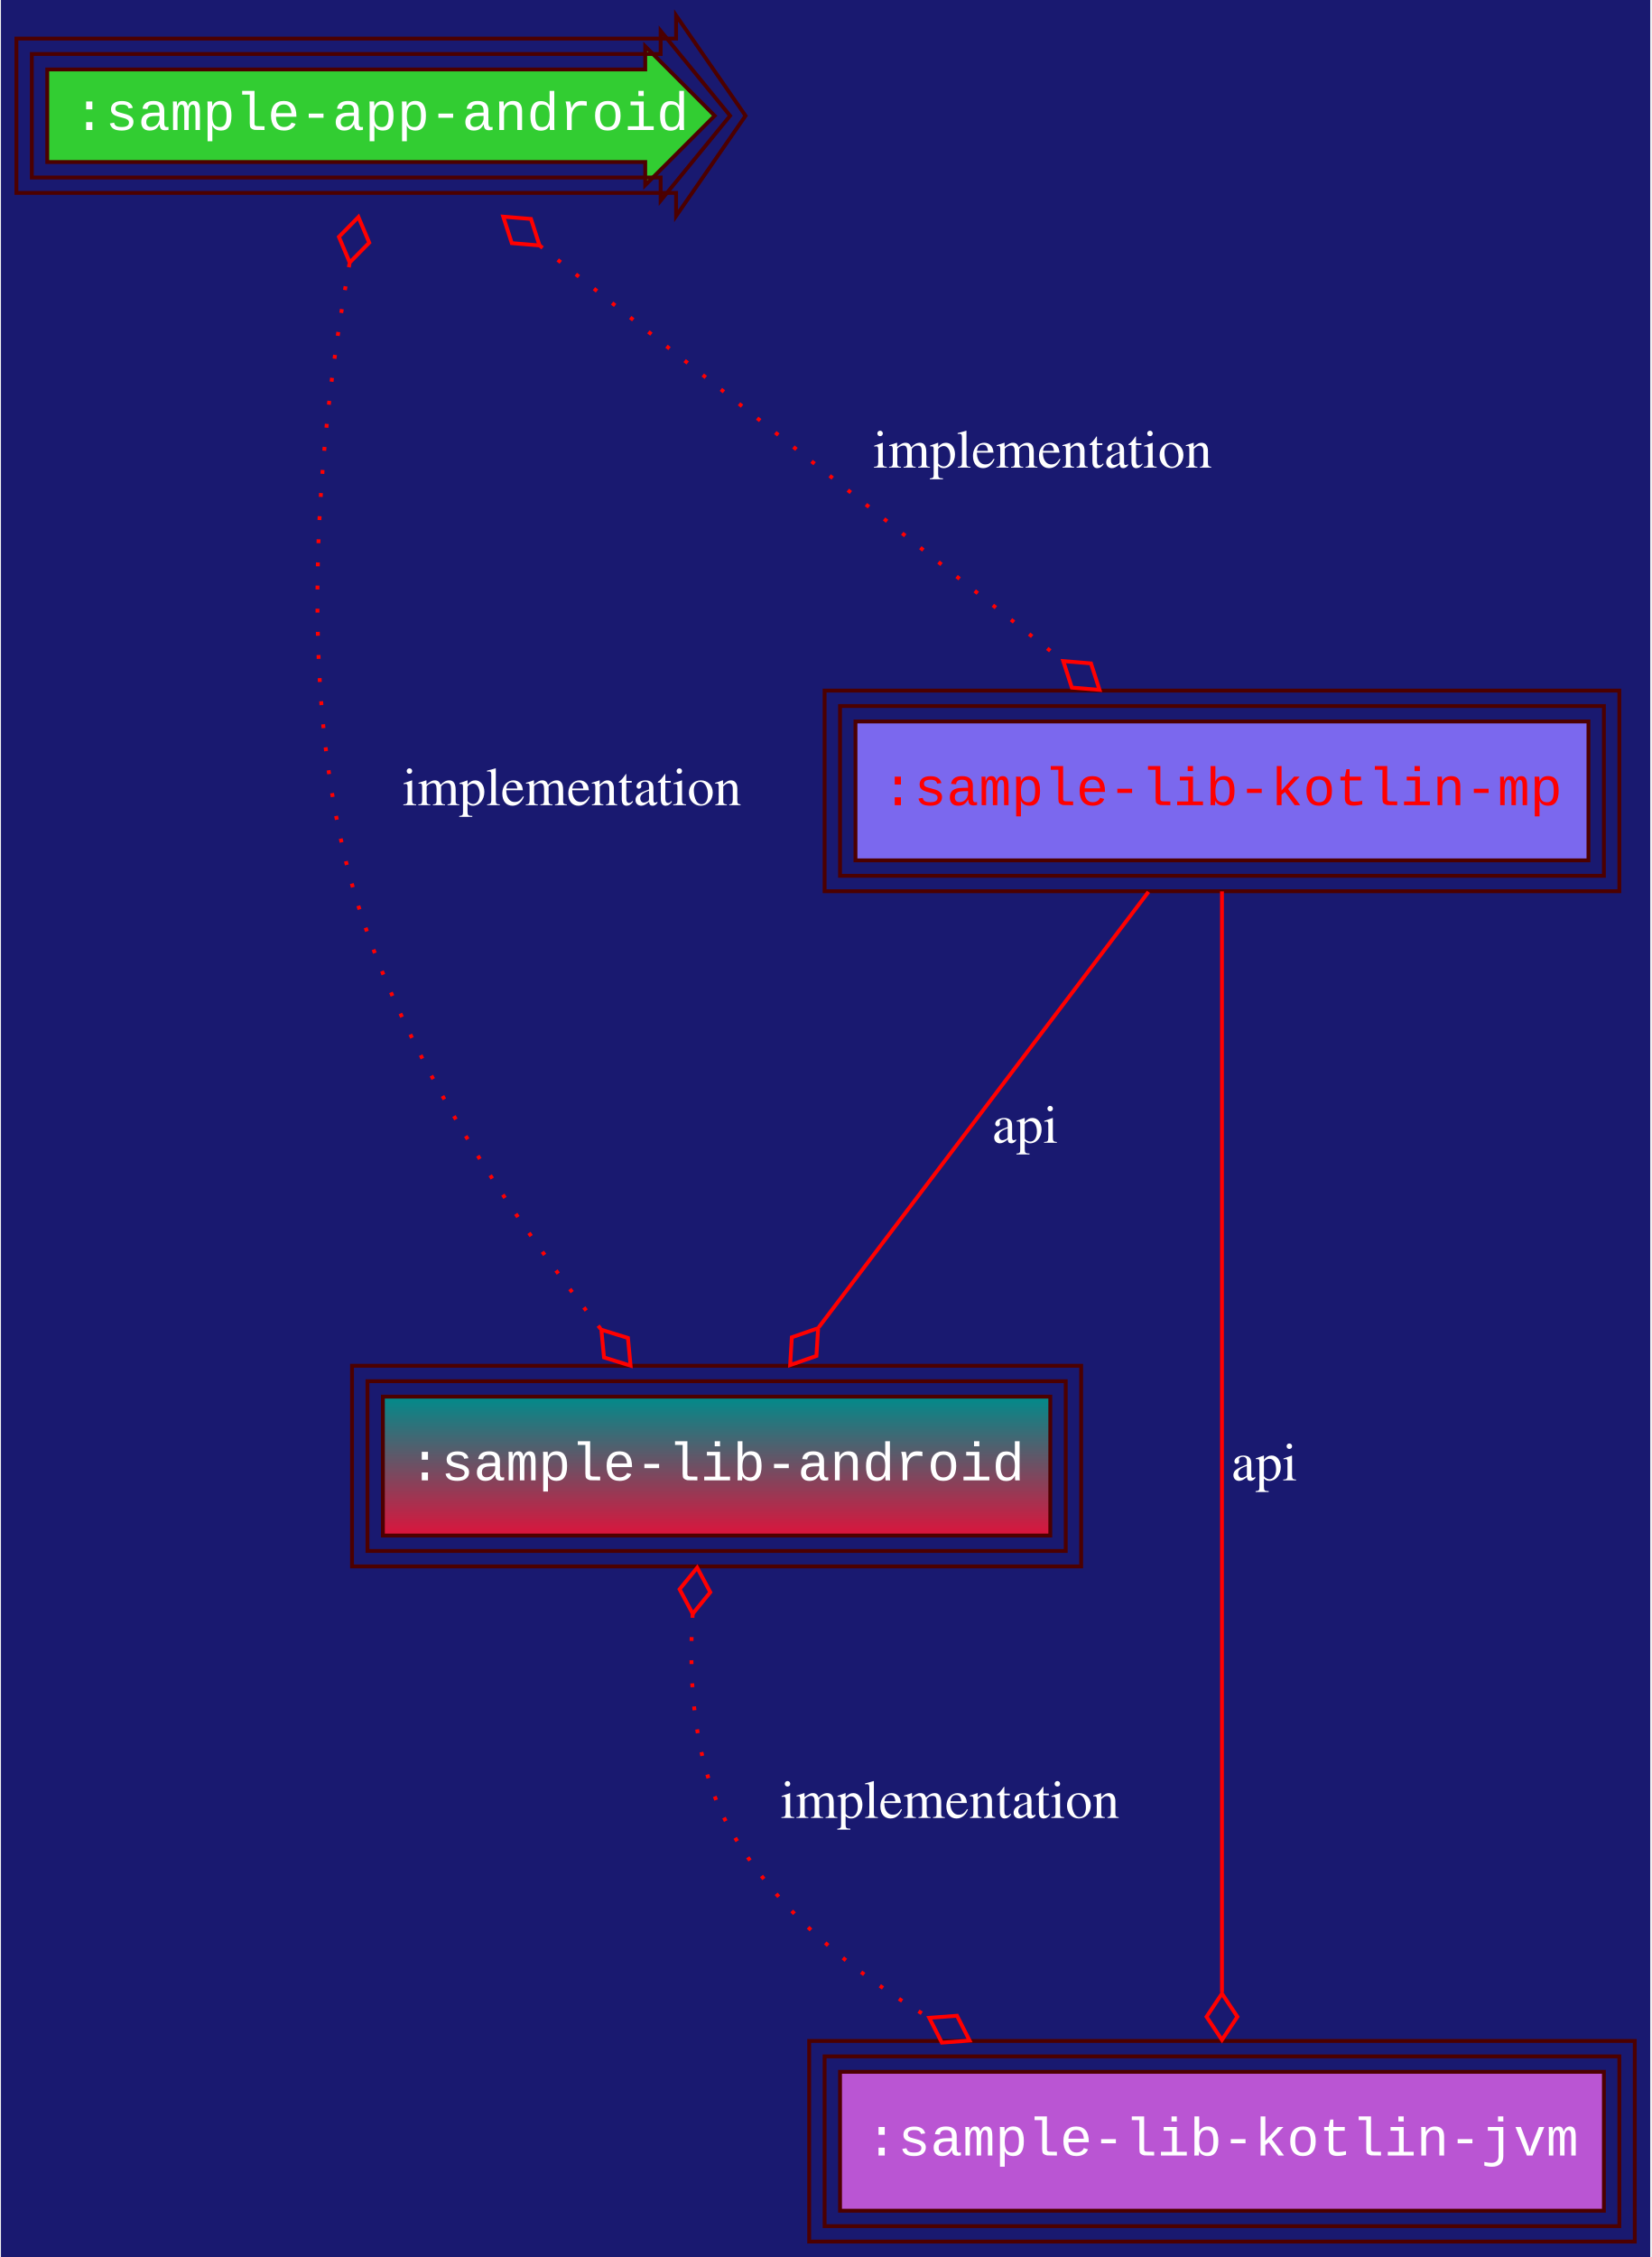
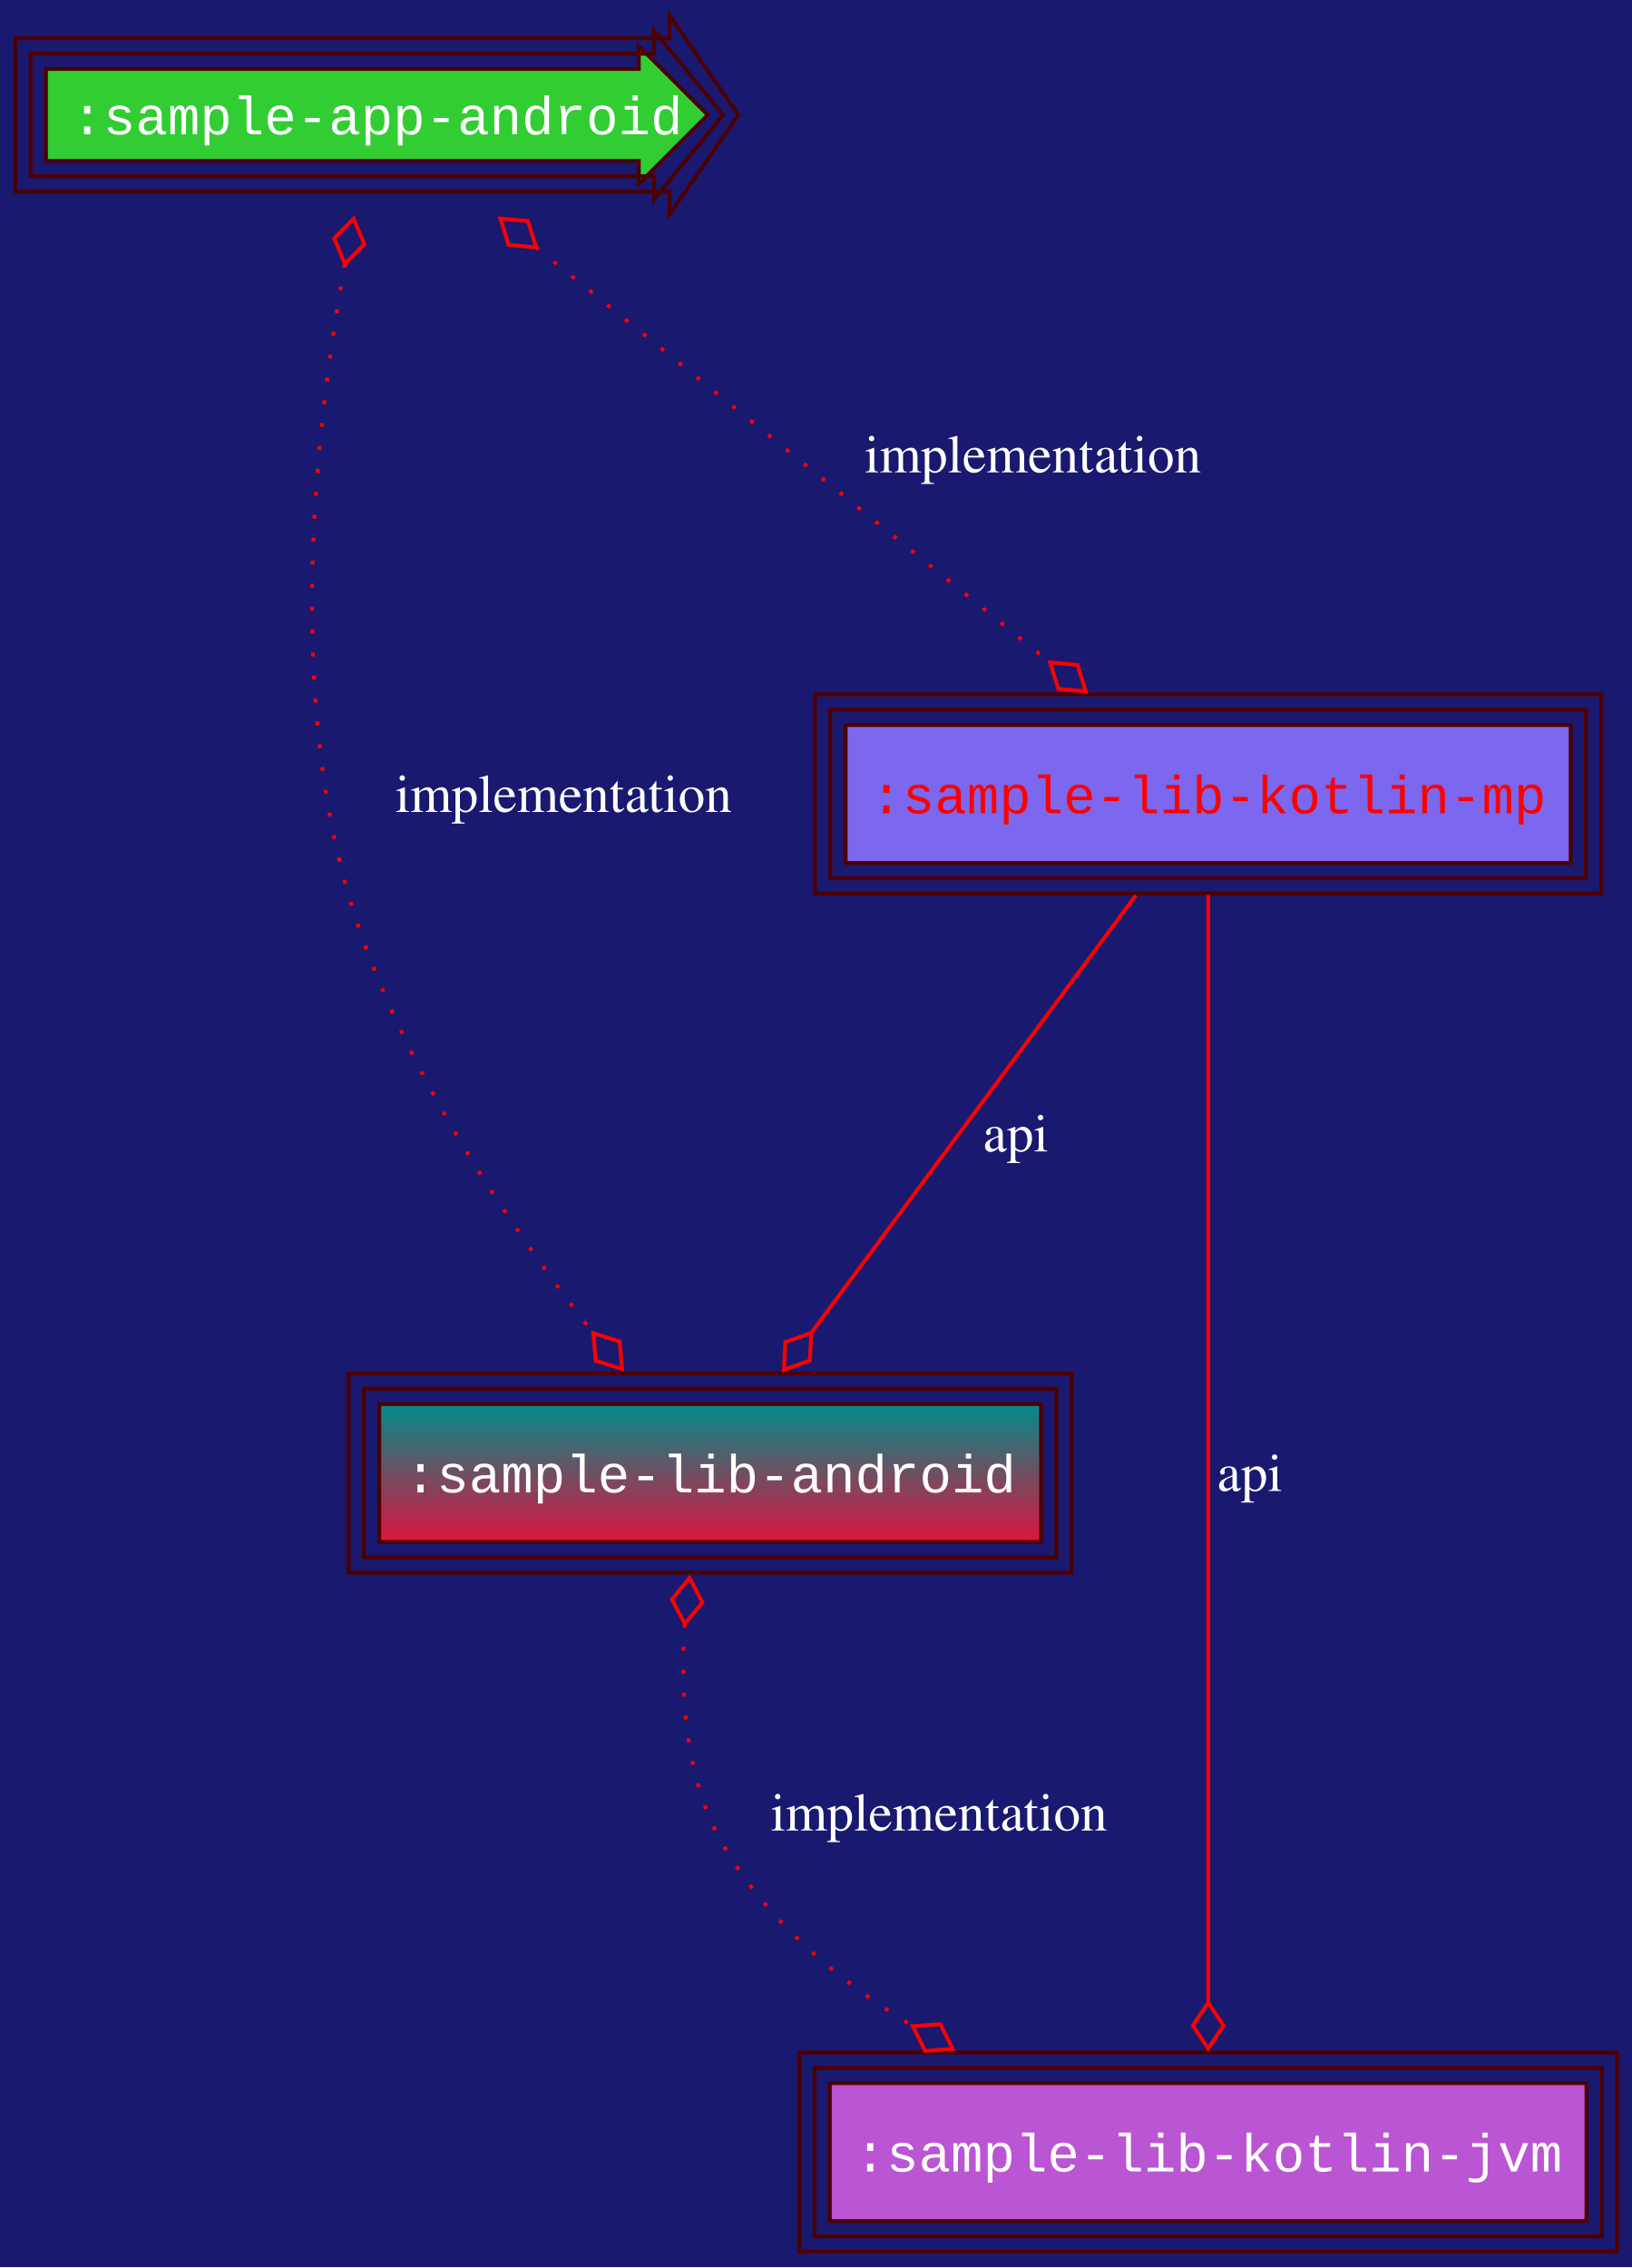
- <svg xmlns="http://www.w3.org/2000/svg" width="428pt" height="585pt" viewBox="0.00 0.00 427.50 585.00">
-   <g id="graph0" class="graph" transform="scale(1 1) rotate(0) translate(4 581)">
-     <polygon fill="MidnightBlue" stroke="transparent" points="-4,4 -4,-581 423.5,-581 423.5,4 -4,4" />
+ <svg xmlns="http://www.w3.org/2000/svg" width="426pt" height="592pt" viewBox="0.00 0.00 426.00 592.00">
+   <g id="graph0" class="graph" transform="scale(1 1) rotate(0) translate(4 587.75)">
+     <polygon fill="MidnightBlue" stroke="none" points="-4,4 -4,-587.75 422.12,-587.75 422.12,4 -4,4" />
    <g id="node1" class="node">
-       <polygon fill="limegreen" stroke="#4c0000" points="163,-563 8,-563 8,-539 163,-539 163,-533 181,-551 163,-569 163,-563" />
-       <polygon fill="none" stroke="#4c0000" points="167,-567 4,-567 4,-535 167,-535 167,-529 185,-551 167,-573 167,-567" />
-       <polygon fill="none" stroke="#4c0000" points="171,-571 0,-571 0,-531 171,-531 171,-525 189,-551 171,-577 171,-571" />
-       <text text-anchor="middle" x="94.5" y="-547.3" font-family="Courier New" font-size="14.00" fill="white">:sample-app-android</text>
+       <polygon fill="limegreen" stroke="#4c0000" points="162.75,-569.75 8,-569.75 8,-545.75 162.75,-545.75 162.75,-539.75 180.75,-557.75 162.75,-575.75 162.75,-569.75" />
+       <polygon fill="none" stroke="#4c0000" points="166.75,-573.75 4,-573.75 4,-541.75 166.75,-541.75 166.75,-535.75 184.75,-557.75 166.75,-579.75 166.75,-573.75" />
+       <polygon fill="none" stroke="#4c0000" points="170.75,-577.75 0,-577.75 0,-537.75 170.75,-537.75 170.75,-531.75 188.75,-557.75 170.75,-583.75 170.75,-577.75" />
+       <text xml:space="preserve" text-anchor="middle" x="94.38" y="-552.7" font-family="Courier New" font-size="14.00" fill="white">:sample-app-android</text>
    </g>
    <g id="node2" class="node">
      <defs>
-         <linearGradient id="l_0" gradientUnits="userSpaceOnUse" x1="181.5" y1="-183" x2="181.5" y2="-219">
+         <linearGradient id="node2_l_0" gradientUnits="userSpaceOnUse" x1="181.38" y1="-185.25" x2="181.38" y2="-221.25">
          <stop offset="0" style="stop-color:crimson;stop-opacity:1.;" />
          <stop offset="1" style="stop-color:#008b8b;stop-opacity:1.;" />
        </linearGradient>
      </defs>
-       <polygon fill="url(#l_0)" stroke="#4c0000" points="268,-219 95,-219 95,-183 268,-183 268,-219" />
-       <polygon fill="none" stroke="#4c0000" points="272,-223 91,-223 91,-179 272,-179 272,-223" />
-       <polygon fill="none" stroke="#4c0000" points="276,-227 87,-227 87,-175 276,-175 276,-227" />
-       <text text-anchor="middle" x="181.5" y="-197.3" font-family="Courier New" font-size="14.00" fill="white">:sample-lib-android</text>
+       <polygon fill="url(#node2_l_0)" stroke="#4c0000" points="267.75,-221.25 95,-221.25 95,-185.25 267.75,-185.25 267.75,-221.25" />
+       <polygon fill="none" stroke="#4c0000" points="271.75,-225.25 91,-225.25 91,-181.25 271.75,-181.25 271.75,-225.25" />
+       <polygon fill="none" stroke="#4c0000" points="275.75,-229.25 87,-229.25 87,-177.25 275.75,-177.25 275.75,-229.25" />
+       <text xml:space="preserve" text-anchor="middle" x="181.38" y="-198.2" font-family="Courier New" font-size="14.00" fill="white">:sample-lib-android</text>
    </g>
    <g id="edge1" class="edge">
-       <path fill="none" stroke="red" stroke-dasharray="1,5" d="M86.35,-512.71C78.99,-471.88 71.54,-404.91 87.5,-350 99.97,-307.12 129.01,-264.78 151.54,-236.45" />
-       <polygon fill="none" stroke="red" points="86.4,-512.96 91.46,-518.1 88.66,-524.75 83.6,-519.61 86.4,-512.96" />
-       <polygon fill="none" stroke="red" points="151.63,-236.34 152.32,-229.16 159.2,-227.03 158.52,-234.21 151.63,-236.34" />
-       <text text-anchor="middle" x="144" y="-372.3" font-family="Times,serif" font-size="14.00" fill="white">implementation</text>
+       <path fill="none" stroke="red" stroke-dasharray="1,5" d="M86.02,-518.86C78.51,-477.56 70.88,-409.98 86.88,-354.5 99.34,-311.25 128.35,-268.44 150.96,-239.65" />
+       <polygon fill="none" stroke="red" points="86.03,-518.88 91.1,-524.01 88.31,-530.66 83.24,-525.53 86.03,-518.88" />
+       <polygon fill="none" stroke="red" points="150.87,-239.76 151.52,-232.58 158.39,-230.41 157.75,-237.59 150.87,-239.76" />
+       <text xml:space="preserve" text-anchor="middle" x="143.12" y="-375.82" font-family="Times,serif" font-size="14.00" fill="white">implementation</text>
    </g>
    <g id="node4" class="node">
-       <polygon fill="mediumslateblue" stroke="#4c0000" points="407.5,-394 217.5,-394 217.5,-358 407.5,-358 407.5,-394" />
-       <polygon fill="none" stroke="#4c0000" points="411.5,-398 213.5,-398 213.5,-354 411.5,-354 411.5,-398" />
-       <polygon fill="none" stroke="#4c0000" points="415.5,-402 209.5,-402 209.5,-350 415.5,-350 415.5,-402" />
-       <text text-anchor="middle" x="312.5" y="-372.3" font-family="Courier New" font-size="14.00" fill="red">:sample-lib-kotlin-mp</text>
+       <polygon fill="mediumslateblue" stroke="#4c0000" points="406,-398.5 216.75,-398.5 216.75,-362.5 406,-362.5 406,-398.5" />
+       <polygon fill="none" stroke="#4c0000" points="410,-402.5 212.75,-402.5 212.75,-358.5 410,-358.5 410,-402.5" />
+       <polygon fill="none" stroke="#4c0000" points="414,-406.5 208.75,-406.5 208.75,-354.5 414,-354.5 414,-406.5" />
+       <text xml:space="preserve" text-anchor="middle" x="311.38" y="-375.45" font-family="Courier New" font-size="14.00" fill="red">:sample-lib-kotlin-mp</text>
    </g>
    <g id="edge2" class="edge">
-       <path fill="none" stroke="red" stroke-dasharray="1,5" d="M135.62,-517.37C174.47,-486.54 232.44,-440.54 271.31,-409.68" />
-       <polygon fill="none" stroke="red" points="135.6,-517.38 133.39,-524.25 126.2,-524.84 128.41,-517.98 135.6,-517.38" />
-       <polygon fill="none" stroke="red" points="271.36,-409.65 273.58,-402.78 280.76,-402.19 278.55,-409.05 271.36,-409.65" />
-       <text text-anchor="middle" x="266" y="-459.8" font-family="Times,serif" font-size="14.00" fill="white">implementation</text>
+       <path fill="none" stroke="red" stroke-dasharray="1,5" d="M135.86,-523.24C174.5,-492.04 231.78,-445.78 270.29,-414.68" />
+       <polygon fill="none" stroke="red" points="135.97,-523.16 133.81,-530.04 126.63,-530.7 128.78,-523.82 135.97,-523.16" />
+       <polygon fill="none" stroke="red" points="270.1,-414.84 272.25,-407.95 279.43,-407.3 277.28,-414.18 270.1,-414.84" />
+       <text xml:space="preserve" text-anchor="middle" x="265.63" y="-464.45" font-family="Times,serif" font-size="14.00" fill="white">implementation</text>
    </g>
    <g id="node3" class="node">
-       <polygon fill="mediumorchid" stroke="#4c0000" points="411.5,-44 213.5,-44 213.5,-8 411.5,-8 411.5,-44" />
-       <polygon fill="none" stroke="#4c0000" points="415.5,-48 209.5,-48 209.5,-4 415.5,-4 415.5,-48" />
-       <polygon fill="none" stroke="#4c0000" points="419.5,-52 205.5,-52 205.5,0 419.5,0 419.5,-52" />
-       <text text-anchor="middle" x="312.5" y="-22.3" font-family="Courier New" font-size="14.00" fill="white">:sample-lib-kotlin-jvm</text>
+       <polygon fill="mediumorchid" stroke="#4c0000" points="410.12,-44 212.62,-44 212.62,-8 410.12,-8 410.12,-44" />
+       <polygon fill="none" stroke="#4c0000" points="414.12,-48 208.62,-48 208.62,-4 414.12,-4 414.12,-48" />
+       <polygon fill="none" stroke="#4c0000" points="418.12,-52 204.62,-52 204.62,0 418.12,0 418.12,-52" />
+       <text xml:space="preserve" text-anchor="middle" x="311.38" y="-20.95" font-family="Courier New" font-size="14.00" fill="white">:sample-lib-kotlin-jvm</text>
    </g>
    <g id="edge3" class="edge">
-       <path fill="none" stroke="red" stroke-dasharray="1,5" d="M175.3,-162.67C174.14,-144.44 175.66,-122.85 185.5,-106 197.32,-85.76 216.59,-69.97 236.59,-58.01" />
-       <polygon fill="none" stroke="red" points="175.31,-162.72 179.87,-168.31 176.47,-174.67 171.91,-169.08 175.31,-162.72" />
-       <polygon fill="none" stroke="red" points="236.63,-57.99 239.89,-51.56 247.08,-52.1 243.82,-58.53 236.63,-57.99" />
-       <text text-anchor="middle" x="242" y="-109.8" font-family="Times,serif" font-size="14.00" fill="white">implementation</text>
+       <path fill="none" stroke="red" stroke-dasharray="1,5" d="M174.75,-163.9C173.45,-145.27 174.9,-123.24 184.88,-106 196.31,-86.24 214.88,-70.71 234.3,-58.86" />
+       <polygon fill="none" stroke="red" points="174.75,-163.92 179.36,-169.47 176.01,-175.85 171.4,-170.3 174.75,-163.92" />
+       <polygon fill="none" stroke="red" points="234.27,-58.88 237.49,-52.42 244.69,-52.92 241.47,-59.37 234.27,-58.88" />
+       <text xml:space="preserve" text-anchor="middle" x="241.12" y="-109.95" font-family="Times,serif" font-size="14.00" fill="white">implementation</text>
    </g>
    <g id="edge4" class="edge">
-       <path fill="none" stroke="red" d="M293.45,-349.84C270.94,-320.12 233.36,-270.48 208.01,-237.01" />
-       <polygon fill="none" stroke="red" points="207.82,-236.75 201,-234.38 200.57,-227.19 207.38,-229.55 207.82,-236.75" />
-       <text text-anchor="middle" x="261.5" y="-284.8" font-family="Times,serif" font-size="14.00" fill="white">api</text>
+       <path fill="none" stroke="red" d="M292.47,-354.02C270.17,-323.95 232.95,-273.77 207.8,-239.87" />
+       <polygon fill="none" stroke="red" points="207.78,-239.84 200.99,-237.41 200.63,-230.2 207.41,-232.64 207.78,-239.84" />
+       <text xml:space="preserve" text-anchor="middle" x="261.15" y="-287.2" font-family="Times,serif" font-size="14.00" fill="white">api</text>
    </g>
    <g id="edge5" class="edge">
-       <path fill="none" stroke="red" d="M312.5,-349.97C312.5,-289.67 312.5,-136.07 312.5,-64.61" />
-       <polygon fill="none" stroke="red" points="312.5,-64.27 308.5,-58.27 312.5,-52.27 316.5,-58.27 312.5,-64.27" />
-       <text text-anchor="middle" x="323.5" y="-197.3" font-family="Times,serif" font-size="14.00" fill="white">api</text>
+       <path fill="none" stroke="red" d="M311.38,-354.15C311.38,-293.05 311.38,-137.37 311.38,-65.02" />
+       <polygon fill="none" stroke="red" points="311.38,-65.02 307.38,-59.02 311.38,-53.02 315.38,-59.02 311.38,-65.02" />
+       <text xml:space="preserve" text-anchor="middle" x="322.25" y="-198.57" font-family="Times,serif" font-size="14.00" fill="white">api</text>
    </g>
  </g>
</svg>
